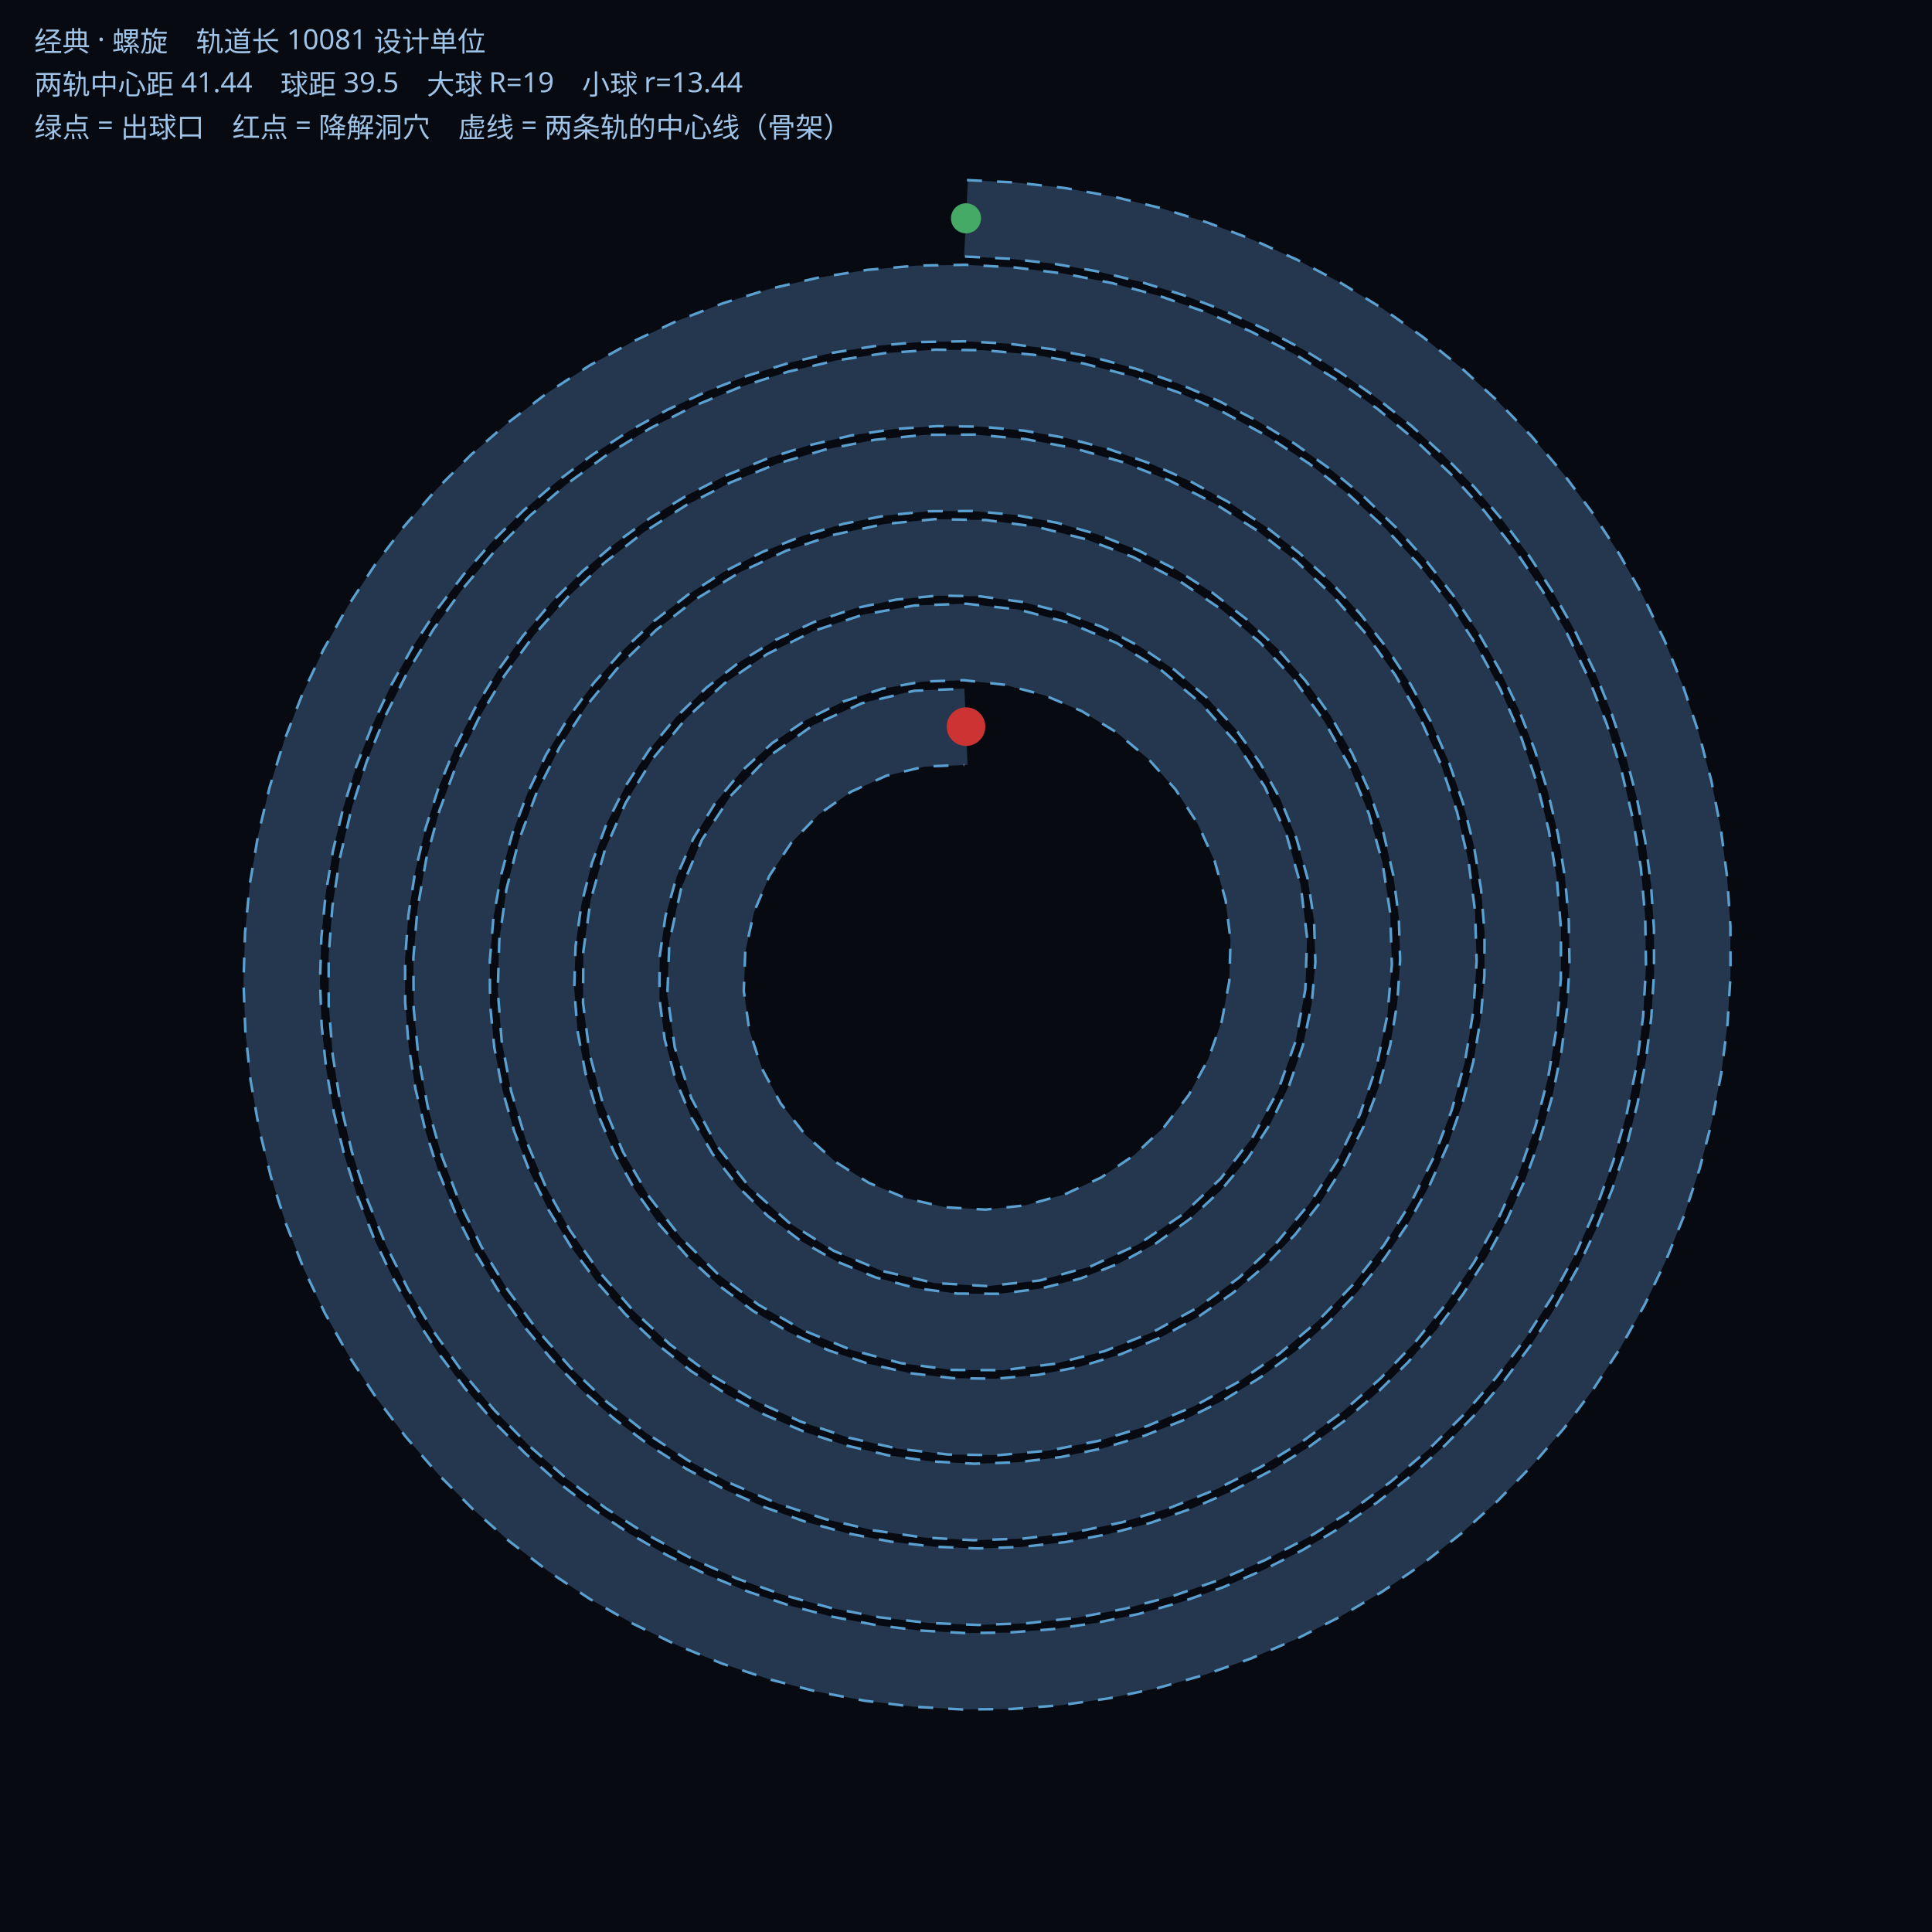
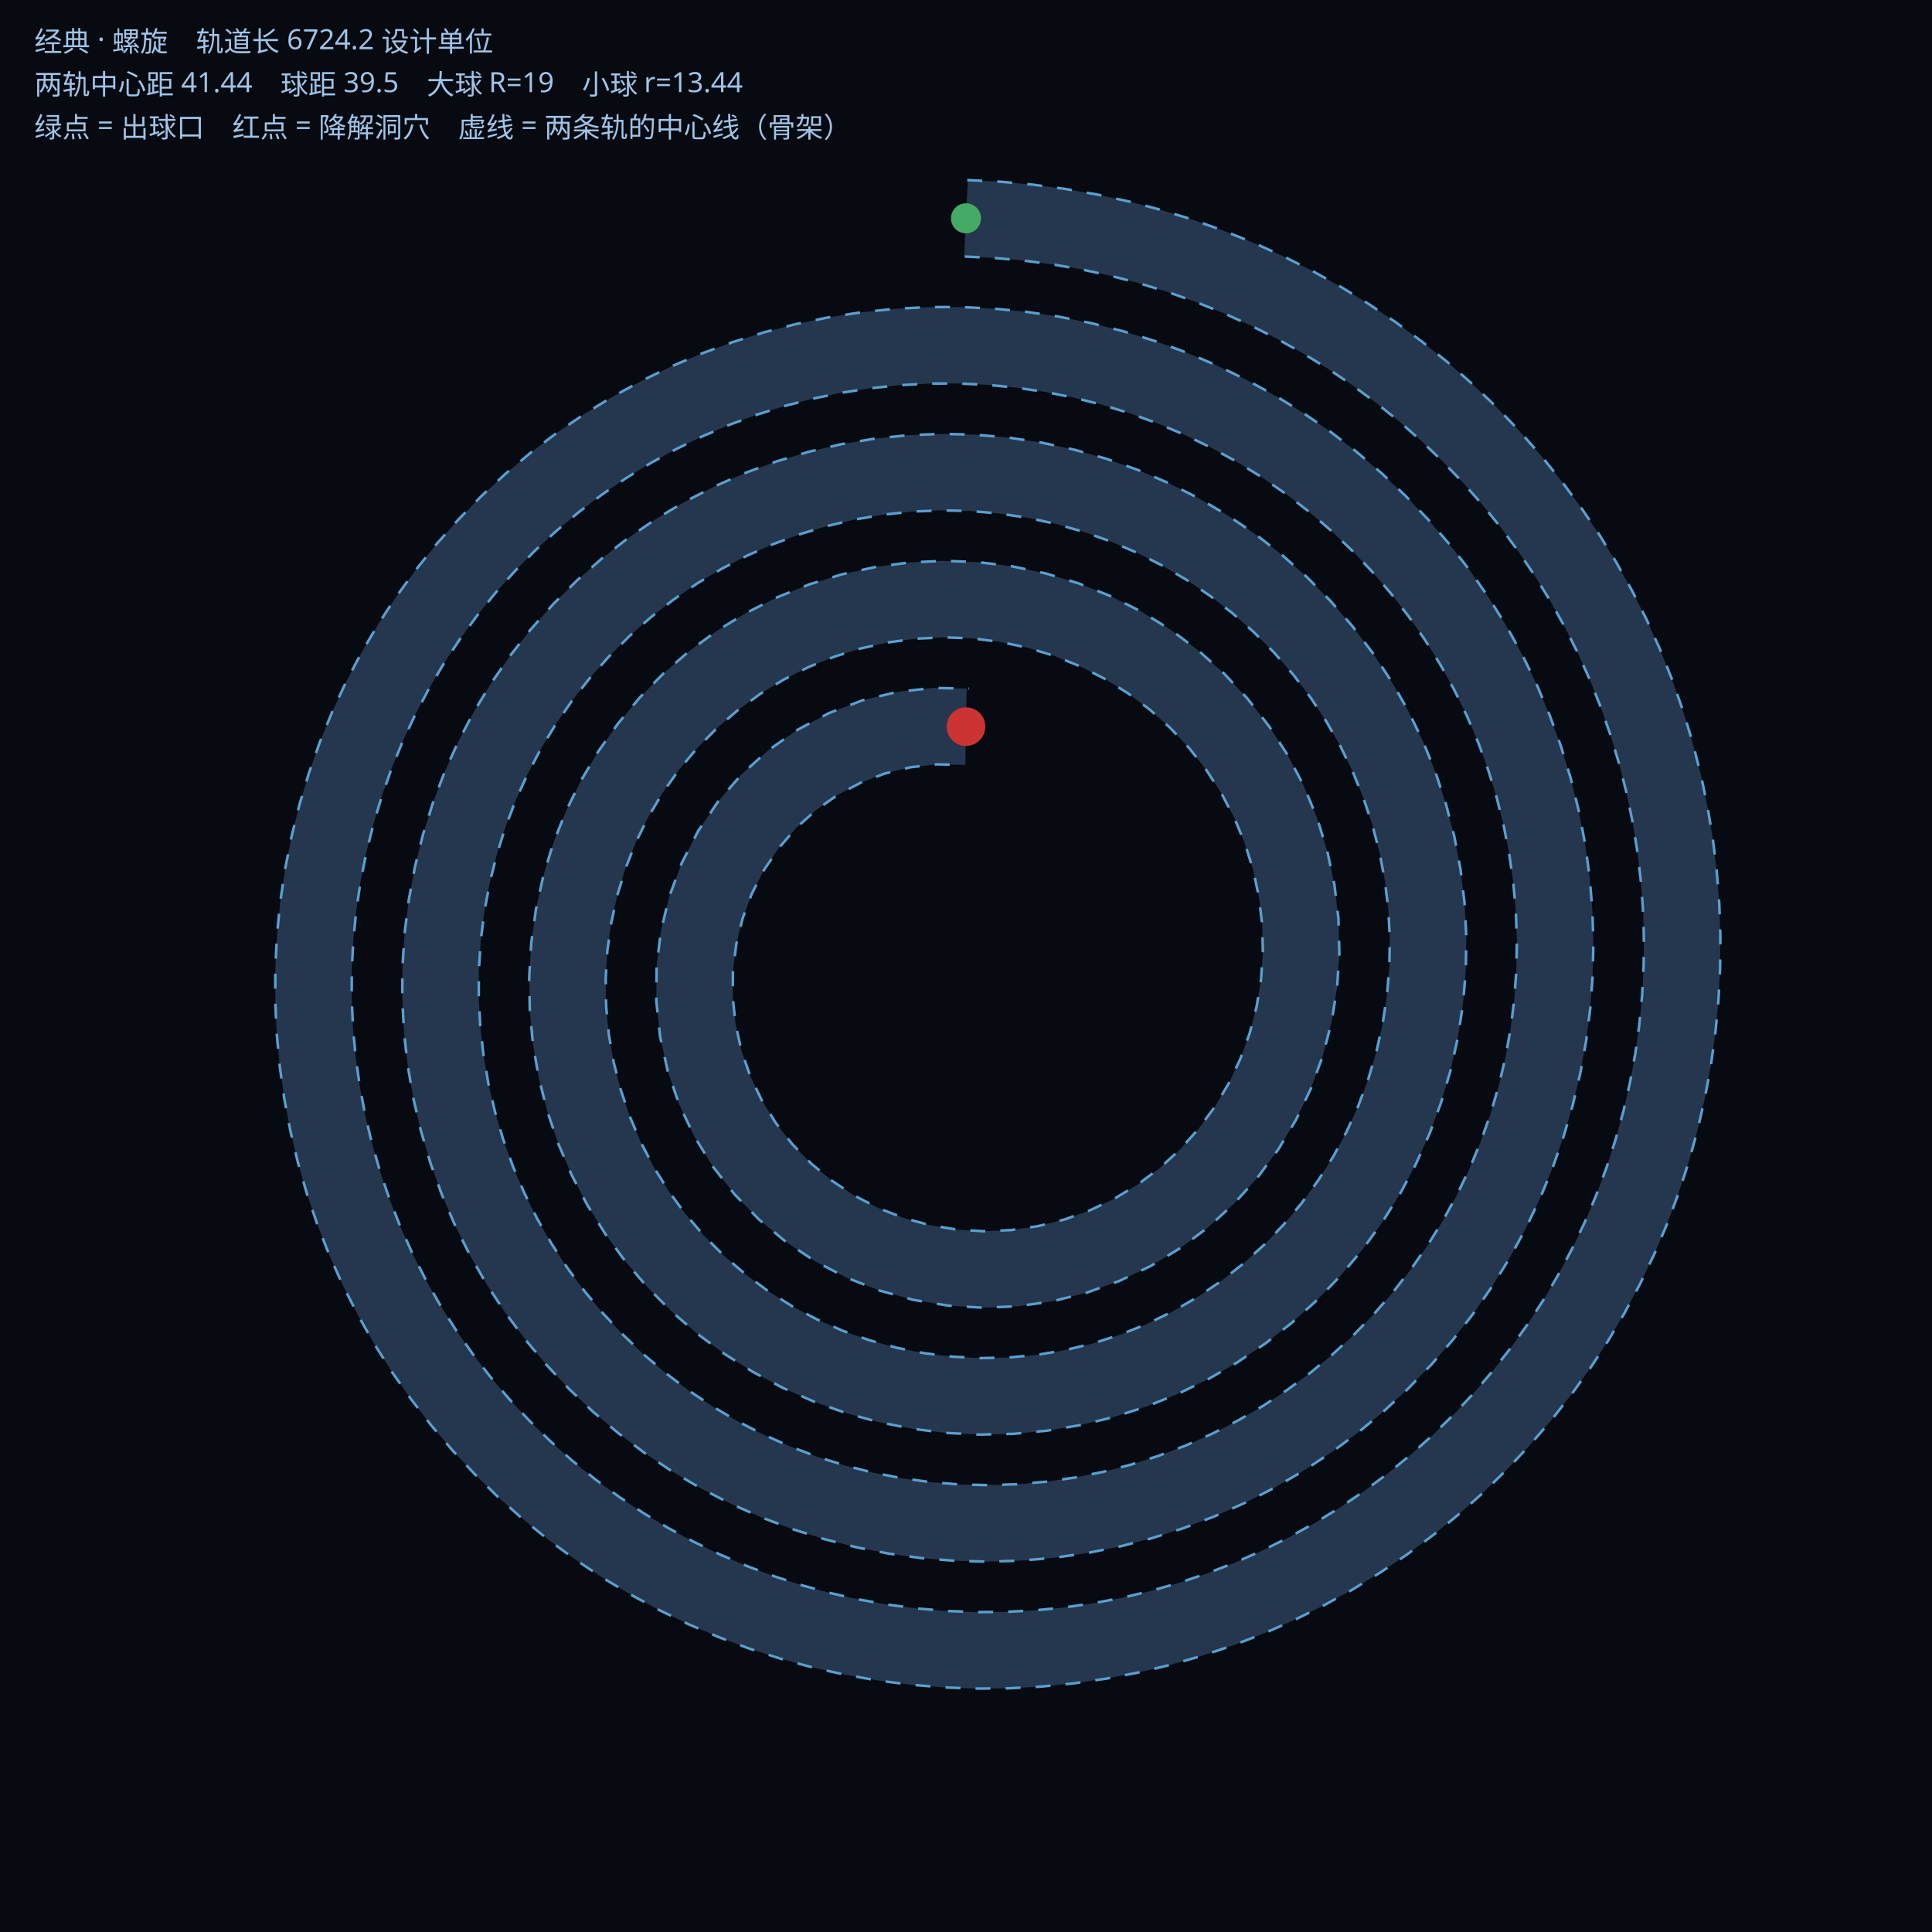
<svg xmlns="http://www.w3.org/2000/svg" width="900" height="900" viewBox="0 0 900 900">
  <rect width="100%" height="100%" fill="#070a10" />
  <style>.bed{fill:none;stroke:#24374e;stroke-width:35.6}
.rail{fill:none;stroke:#5aa0d0;stroke-width:1.2;stroke-dasharray:7 7}
.txt{fill:#9fc4e8;font:13px system-ui}</style>
-   <polyline class="bed" points="450,101.7 471.7,102.77 493.29,105.19 514.68,108.96 535.8,114.06 556.56,120.47 576.88,128.17 596.67,137.13 615.86,147.31 634.37,158.69 652.12,171.2 669.06,184.81 685.1,199.47 700.18,215.1 714.24,231.67 727.22,249.09 739.07,267.29 749.74,286.22 759.19,305.78 767.37,325.91 774.25,346.51 779.8,367.52 784,388.83 786.83,410.37 788.28,432.05 788.33,453.77 786.99,475.45 784.26,497.01 780.15,518.34 774.67,539.36 767.84,559.98 759.7,580.12 750.27,599.7 739.6,618.62 727.72,636.81 714.69,654.19 700.56,670.69 685.38,686.23 669.22,700.75 652.15,714.19 634.24,726.48 615.56,737.58 596.2,747.44 576.24,756 555.75,763.23 534.83,769.1 513.58,773.59 492.07,776.66 470.41,778.32 448.69,778.53 427,777.3 405.44,774.65 384.1,770.58 363.08,765.1 342.47,758.23 322.36,750 302.84,740.46 284.01,729.64 265.94,717.57 248.72,704.34 232.41,689.98 217.12,674.55 202.89,658.13 189.8,640.8 177.89,622.63 167.25,603.68 157.91,584.07 149.91,563.88 143.3,543.18 138.11,522.09 134.35,500.69 132.07,479.09 131.26,457.38 131.92,435.66 134.06,414.05 137.68,392.62 142.75,371.5 149.26,350.77 157.18,330.54 166.45,310.9 177.07,291.95 188.96,273.77 202.08,256.45 216.36,240.08 231.74,224.73 248.15,210.5 265.5,197.43 283.72,185.59 302.72,175.06 322.4,165.86 342.68,158.07 363.45,151.7 384.61,146.82 406.07,143.41 427.71,141.53 449.43,141.17 471.12,142.34 492.68,145.02 513.99,149.23 534.96,154.93 555.46,162.1 575.41,170.69 594.7,180.69 613.23,192.03 630.91,204.66 647.64,218.51 663.34,233.53 677.93,249.62 691.32,266.73 703.46,284.74 714.28,303.58 723.71,323.15 731.72,343.34 738.23,364.07 743.25,385.2 746.71,406.65 748.62,428.29 748.96,450.01 747.7,471.7 744.88,493.24 740.5,514.52 734.57,535.41 727.14,555.83 718.24,575.64 707.89,594.74 696.18,613.04 683.16,630.43 668.88,646.8 653.44,662.08 636.92,676.19 619.39,689.02 600.96,700.52 581.73,710.62 561.81,719.27 541.29,726.4 520.29,731.99 498.94,735.99 477.35,738.39 455.64,739.15 433.94,738.28 412.36,735.79 391.02,731.68 370.06,725.97 349.6,718.69 329.74,709.88 310.61,699.6 292.31,687.89 274.96,674.82 258.65,660.47 243.49,644.91 229.56,628.24 216.95,610.55 205.73,591.95 195.98,572.54 187.74,552.44 181.09,531.76 176.04,510.63 172.65,489.18 170.94,467.52 170.91,445.8 172.57,424.14 175.91,402.67 180.92,381.54 187.57,360.86 195.81,340.76 205.61,321.37 216.9,302.81 229.62,285.2 243.69,268.65 259.02,253.26 275.52,239.13 293.09,226.36 311.62,215.03 331,205.2 351.09,196.96 371.79,190.34 392.94,185.4 414.42,182.18 436.09,180.69 457.81,180.95 479.44,182.96 500.84,186.71 521.86,192.19 542.37,199.35 562.22,208.15 581.3,218.54 599.47,230.45 616.59,243.82 632.57,258.53 647.29,274.51 660.64,291.64 672.54,309.82 682.89,328.91 691.63,348.8 698.7,369.34 704.03,390.4 707.59,411.83 709.36,433.48 709.3,455.2 707.43,476.84 703.76,498.25 698.29,519.27 691.07,539.76 682.15,559.57 671.59,578.54 659.46,596.56 645.84,613.48 630.83,629.19 614.54,643.55 597.07,656.47 578.57,667.85 559.16,677.59 538.98,685.64 518.18,691.91 496.92,696.37 475.36,698.96 453.65,699.68 431.96,698.5 410.45,695.44 389.3,690.51 368.65,683.76 348.68,675.22 329.54,664.95 311.38,653.04 294.34,639.57 278.55,624.64 264.15,608.38 251.26,590.9 239.98,572.34 230.39,552.85 222.6,532.57 216.65,511.68 212.61,490.34 210.5,468.72 210.36,447 212.18,425.36 215.96,403.97 221.67,383.01 229.27,362.66 238.7,343.1 249.89,324.48 262.74,306.97 277.14,290.71 292.98,275.85 310.14,262.52 328.45,250.85 347.77,240.92 367.93,232.84 388.76,226.69 410.08,222.51 431.69,220.35 453.41,220.24 475.05,222.18 496.4,226.16 517.28,232.16 537.49,240.11 556.85,249.96 575.18,261.61 592.3,274.97 608.07,289.91 622.32,306.3 634.91,323.99 645.73,342.83 654.67,362.62 661.63,383.2 666.55,404.35 669.38,425.89 670.06,447.6 668.6,469.27 665.02,490.69 659.32,511.65 651.56,531.93 641.83,551.35 630.19,569.69 616.78,586.77 601.72,602.42 585.15,616.46 567.25,628.77 548.19,639.18 528.17,647.61 507.4,653.93 486.08,658.11 464.45,660.07 442.74,659.79 421.16,657.27 399.97,652.53 379.38,645.61 359.64,636.57 340.94,625.52 323.5,612.57 307.53,597.85 293.21,581.53 280.69,563.78 270.14,544.8 261.66,524.8 255.39,504.01 251.38,482.66 249.69,461.01 250.36,439.31 253.37,417.8 258.71,396.75 266.32,376.41 276.11,357.02 287.98,338.83 301.78,322.07 317.36,306.93 334.52,293.62 353.06,282.31 372.75,273.15 393.34,266.26 414.58,261.73 436.2,259.65 457.91,260.03 479.44,262.88 500.5,268.18 520.81,275.87 540.09,285.85 558.09,298 574.56,312.16 589.26,328.14 601.98,345.74 612.55,364.71 620.8,384.8 626.61,405.72 629.89,427.19 630.57,448.89 628.64,470.52 624.12,491.76 617.05,512.3 607.54,531.82 595.72,550.03 581.76,566.66 565.85,581.44 548.23,594.13 529.17,604.54 508.96,612.48 487.92,617.83 466.36,620.48 444.65,620.39 423.13,617.52 402.14,611.93 382.05,603.7 363.19,592.94 345.89,579.83 330.44,564.57 317.12,547.42 306.17,528.67 297.8,508.64 292.16,487.67 289.39,466.14 289.52,444.43 292.58,422.93 298.54,402.05 307.29,382.18 318.67,363.7 332.51,346.96 348.53,332.31 366.43,320.03 385.88,310.39 406.5,303.59 427.87,299.78 449.57,299.06 471.15,301.46 492.15,306.95 512.13,315.44 530.65,326.76 547.31,340.68 561.72,356.91 573.56,375.11 582.53,394.88 588.41,415.77 591.05,437.32 590.37,459.02 586.35,480.35 579.07,500.8 568.68,519.86 555.43,537.05 539.63,551.92 521.65,564.08 501.95,573.19 481.03,579 459.45,581.3 437.78,580.03 416.63,575.18 396.58,566.87 378.22,555.3 362.1,540.77 348.7,523.7 338.45,504.57 331.7,483.95 328.67,462.46 329.51,440.78 334.22,419.6 342.67,399.61 354.64,381.51 369.73,365.93 387.46,353.42 407.22,344.47 428.32,339.44 450,338.54" />
-   <polyline class="rail" points="450.46,83.89 473.13,85.01 495.83,87.56 518.32,91.52 540.52,96.88 562.35,103.62 583.71,111.71 604.52,121.14 624.7,131.85 644.17,143.81 662.84,156.97 680.65,171.29 697.52,186.7 713.39,203.15 728.18,220.57 741.83,238.9 754.3,258.05 765.53,277.96 775.47,298.55 784.08,319.73 791.32,341.41 797.16,363.51 801.59,385.94 804.56,408.62 806.09,431.43 806.14,454.3 804.73,477.12 801.86,499.81 797.53,522.27 791.75,544.41 784.57,566.12 775.99,587.33 766.06,607.94 754.82,627.87 742.31,647.03 728.59,665.34 713.71,682.72 697.72,699.09 680.69,714.39 662.71,728.54 643.84,741.49 624.16,753.19 603.76,763.58 582.72,772.6 561.13,780.22 539.08,786.4 516.68,791.13 494.01,794.38 471.18,796.12 448.28,796.34 425.41,795.05 402.68,792.25 380.18,787.96 358.01,782.18 336.28,774.93 315.07,766.26 294.49,756.2 274.62,744.78 255.56,732.06 237.39,718.09 220.19,702.94 204.05,686.67 189.04,669.34 175.23,651.05 162.66,631.88 151.44,611.89 141.58,591.19 133.13,569.87 126.16,548.02 120.68,525.76 116.71,503.17 114.29,480.36 113.44,457.44 114.14,434.51 116.4,411.68 120.23,389.06 125.58,366.75 132.46,344.86 140.82,323.49 150.62,302.74 161.84,282.71 174.4,263.51 188.26,245.21 203.35,227.91 219.6,211.69 236.94,196.65 255.28,182.83 274.54,170.32 294.62,159.19 315.43,149.47 336.87,141.23 358.83,134.5 381.21,129.33 403.9,125.73 426.79,123.74 449.76,123.35 472.71,124.59 495.51,127.43 518.06,131.88 540.24,137.91 561.93,145.5 583.04,154.59 603.45,165.17 623.07,177.17 641.77,190.54 659.49,205.2 676.1,221.1 691.55,238.14 705.73,256.25 718.59,275.32 730.04,295.27 740.03,316 748.51,337.38 755.41,359.33 760.72,381.73 764.39,404.44 766.41,427.37 766.77,450.39 765.44,473.37 762.45,496.19 757.81,518.74 751.53,540.9 743.65,562.53 734.21,583.54 723.24,603.79 710.82,623.19 697.01,641.63 681.88,658.99 665.5,675.2 647.97,690.16 629.38,703.77 609.83,715.97 589.43,726.69 568.28,735.87 546.51,743.44 524.23,749.36 501.57,753.61 478.65,756.16 455.6,756.97 432.56,756.05 409.64,753.4 386.99,749.04 364.74,742.97 343,735.24 321.91,725.88 301.58,714.96 282.14,702.52 263.7,688.63 246.37,673.39 230.26,656.85 215.46,639.13 202.06,620.33 190.13,600.56 179.76,579.92 171.01,558.55 163.93,536.56 158.57,514.09 154.96,491.27 153.13,468.24 153.1,445.13 154.87,422.09 158.43,399.25 163.76,376.75 170.83,354.74 179.61,333.35 190.04,312.72 202.06,292.96 215.6,274.21 230.58,256.58 246.9,240.19 264.48,225.15 283.2,211.54 302.94,199.47 323.58,189 344.99,180.22 367.04,173.17 389.59,167.91 412.49,164.47 435.59,162.88 458.74,163.16 481.81,165.3 504.62,169.3 527.04,175.14 548.92,182.78 570.1,192.17 590.46,203.26 609.84,215.97 628.12,230.23 645.17,245.93 660.88,262.99 675.14,281.28 687.84,300.68 698.89,321.07 708.23,342.31 715.77,364.25 721.46,386.75 725.27,409.64 727.16,432.77 727.1,455.99 725.1,479.12 721.17,502 715.33,524.47 707.61,546.38 698.08,567.56 686.78,587.86 673.8,607.13 659.23,625.24 643.17,642.04 625.74,657.41 607.05,671.23 587.24,683.42 566.46,693.85 544.86,702.46 522.59,709.17 499.82,713.95 476.72,716.72 453.46,717.49 430.22,716.23 407.18,712.95 384.5,707.67 362.37,700.43 340.96,691.27 320.44,680.26 300.96,667.49 282.68,653.04 265.75,637.03 250.3,619.59 236.47,600.83 224.36,580.91 214.07,559.98 205.7,538.22 199.31,515.79 194.97,492.87 192.7,469.65 192.55,446.31 194.51,423.06 198.58,400.07 204.72,377.55 212.88,355.67 223.02,334.64 235.05,314.61 248.87,295.78 264.37,278.29 281.41,262.3 299.87,247.96 319.58,235.39 340.38,224.71 362.09,216.01 384.52,209.38 407.48,204.88 430.76,202.56 454.16,202.44 477.48,204.53 500.49,208.82 523,215.28 544.79,223.86 565.67,234.48 585.45,247.05 603.92,261.46 620.93,277.58 636.31,295.28 649.91,314.38 661.6,334.71 671.24,356.09 678.77,378.32 684.08,401.17 687.13,424.45 687.87,447.91 686.3,471.34 682.42,494.5 676.26,517.17 667.87,539.12 657.33,560.12 644.74,579.97 630.22,598.47 613.91,615.41 595.97,630.62 576.58,643.94 555.93,655.23 534.24,664.36 511.71,671.22 488.6,675.75 465.15,677.87 441.59,677.57 418.18,674.84 395.18,669.69 372.83,662.18 351.39,652.36 331.08,640.36 312.14,626.29 294.78,610.3 279.21,592.55 265.61,573.25 254.12,552.61 244.91,530.86 238.08,508.24 233.71,485.01 231.88,461.43 232.6,437.79 235.89,414.37 241.71,391.43 250,369.26 260.68,348.13 273.62,328.29 288.68,310 305.67,293.48 324.4,278.96 344.64,266.61 366.15,256.6 388.65,249.07 411.86,244.13 435.49,241.84 459.24,242.26 482.79,245.38 505.83,251.19 528.06,259.6 549.19,270.53 568.9,283.84 586.95,299.35 603.06,316.87 617.01,336.17 628.6,356.98 637.65,379.02 644.03,401.99 647.63,425.56 648.38,449.4 646.26,473.17 641.29,496.52 633.52,519.11 623.05,540.58 610.04,560.63 594.66,578.94 577.14,595.22 557.73,609.21 536.72,620.68 514.43,629.44 491.21,635.34 467.42,638.27 443.44,638.16 419.66,635 396.46,628.82 374.25,619.71 353.38,607.81 334.22,593.3 317.12,576.4 302.36,557.4 290.22,536.62 280.94,514.4 274.69,491.13 271.6,467.23 271.75,443.11 275.16,419.23 281.78,396.01 291.51,373.9 304.19,353.33 319.59,334.69 337.45,318.36 357.41,304.67 379.11,293.91 402.13,286.31 426.01,282.06 450.26,281.25 474.39,283.94 497.9,290.09 520.27,299.6 541.04,312.28 559.72,327.89 575.89,346.11 589.18,366.55 599.26,388.76 605.88,412.26 608.85,436.51 608.08,460.95 603.55,484.99 595.34,508.06 583.61,529.58 568.64,549.01 550.76,565.83 530.41,579.59 508.09,589.92 484.38,596.5 459.88,599.11 435.27,597.67 411.21,592.15 388.39,582.69 367.48,569.51 349.08,552.94 333.78,533.45 322.07,511.58 314.34,487.98 310.88,463.37 311.84,438.5 317.25,414.17 326.97,391.2 340.74,370.36 358.14,352.39 378.6,337.96 401.45,327.61 425.87,321.79 450.86,320.75" />
-   <polyline class="rail" points="449.54,119.51 470.27,120.53 490.75,122.83 511.05,126.4 531.08,131.24 550.77,137.32 570.04,144.62 588.81,153.12 607.01,162.78 624.57,173.57 641.4,185.44 657.46,198.34 672.67,212.23 686.97,227.06 700.3,242.76 712.6,259.28 723.84,276.54 733.95,294.47 742.9,313.02 750.66,332.09 757.18,351.62 762.44,371.52 766.42,391.71 769.1,412.12 770.47,432.66 770.52,453.24 769.25,473.78 766.67,494.2 762.77,514.4 757.58,534.31 751.11,553.84 743.4,572.92 734.48,591.45 724.37,609.37 713.13,626.59 700.79,643.05 687.41,658.67 673.04,673.38 657.75,687.12 641.59,699.84 624.64,711.47 606.97,721.98 588.65,731.3 569.76,739.4 550.37,746.24 530.59,751.8 510.48,756.04 490.13,758.95 469.65,760.52 449.1,760.72 428.59,759.56 408.2,757.05 388.02,753.2 368.14,748.02 348.66,741.52 329.65,733.74 311.2,724.73 293.4,714.5 276.32,703.09 260.04,690.58 244.64,677.01 230.18,662.44 216.74,646.92 204.37,630.54 193.12,613.38 183.07,595.48 174.25,576.96 166.69,557.88 160.45,538.34 155.55,518.42 152,498.21 149.84,477.81 149.07,457.32 149.7,436.82 151.72,416.41 155.14,396.19 159.92,376.25 166.07,356.69 173.54,337.6 182.29,319.06 192.31,301.18 203.53,284.03 215.9,267.69 229.38,252.25 243.88,237.78 259.36,224.35 275.72,212.02 292.9,200.87 310.81,190.93 329.37,182.26 348.49,174.92 368.06,168.91 388.02,164.31 408.24,161.1 428.63,159.33 449.1,158.98 469.54,160.08 489.85,162.62 509.93,166.58 529.68,171.94 548.99,178.7 567.78,186.8 585.95,196.21 603.4,206.88 620.04,218.78 635.8,231.82 650.57,245.96 664.31,261.11 676.91,277.2 688.34,294.16 698.52,311.89 707.39,330.3 714.93,349.3 721.05,368.8 725.77,388.68 729.03,408.86 730.82,429.21 731.14,449.64 729.96,470.03 727.31,490.28 723.2,510.29 717.62,529.93 710.64,549.12 702.26,567.74 692.54,585.7 681.54,602.89 669.3,619.23 655.89,634.61 641.39,648.96 625.87,662.21 609.4,674.26 592.1,685.06 574.04,694.55 555.33,702.67 536.06,709.37 516.36,714.61 496.32,718.37 476.05,720.62 455.68,721.33 435.31,720.52 415.07,718.18 395.06,714.33 375.39,708.97 356.2,702.14 337.58,693.88 319.64,684.23 302.48,673.26 286.21,661.01 270.92,647.56 256.71,632.97 243.66,617.35 231.84,600.77 221.33,583.34 212.19,565.16 204.48,546.33 198.24,526.96 193.52,507.17 190.35,487.08 188.74,466.8 188.71,446.47 190.27,426.19 193.4,406.1 198.09,386.32 204.3,366.97 212.02,348.16 221.19,330.03 231.75,312.67 243.64,296.19 256.8,280.71 271.13,266.32 286.56,253.12 302.99,241.18 320.31,230.58 338.42,221.4 357.2,213.7 376.53,207.52 396.29,202.9 416.36,199.89 436.6,198.5 456.88,198.74 477.08,200.62 497.05,204.12 516.67,209.24 535.81,215.92 554.35,224.13 572.15,233.83 589.09,244.94 605.07,257.41 619.97,271.13 633.7,286.03 646.15,302 657.24,318.95 666.89,336.75 675.04,355.29 681.62,374.43 686.59,394.05 689.9,414.01 691.55,434.18 691.5,454.41 689.76,474.56 686.34,494.5 681.25,514.07 674.53,533.14 666.23,551.57 656.4,569.23 645.12,585.99 632.44,601.73 618.49,616.34 603.34,629.7 587.1,641.71 569.9,652.29 551.85,661.34 533.1,668.82 513.78,674.64 494.03,678.79 474,681.19 453.84,681.86 433.7,680.77 413.73,677.93 394.09,673.35 374.94,667.08 356.4,659.16 338.65,649.63 321.79,638.59 305.99,626.09 291.36,612.25 278.01,597.18 266.06,580.97 255.6,563.77 246.72,545.71 239.5,526.93 233.99,507.58 230.24,487.82 228.29,467.8 228.16,447.69 229.85,427.66 233.35,407.87 238.63,388.48 245.66,369.66 254.38,351.56 264.73,334.34 276.6,318.15 289.92,303.13 304.56,289.4 320.4,277.09 337.32,266.3 355.16,257.13 373.78,249.67 393.01,243.99 412.68,240.13 432.62,238.15 452.66,238.04 472.61,239.83 492.3,243.5 511.55,249.03 530.18,256.36 548.02,265.43 564.91,276.17 580.68,288.47 595.2,302.23 608.32,317.32 619.91,333.61 629.87,350.94 638.09,369.15 644.49,388.08 649.02,407.53 651.62,427.33 652.24,447.28 650.91,467.2 647.61,486.87 642.38,506.12 635.26,524.75 626.32,542.57 615.64,559.4 603.34,575.08 589.52,589.43 574.33,602.31 557.92,613.59 540.45,623.13 522.11,630.85 503.08,636.65 483.56,640.47 463.76,642.27 443.89,642.01 424.15,639.71 404.76,635.36 385.94,629.04 367.88,620.78 350.8,610.68 334.87,598.85 320.28,585.4 307.2,570.5 295.78,554.3 286.15,536.98 278.42,518.74 272.69,499.78 269.04,480.32 267.5,460.59 268.11,440.82 270.86,421.23 275.72,402.07 282.64,383.56 291.55,365.92 302.34,349.38 314.89,334.14 329.04,320.38 344.63,308.29 361.47,298.02 379.34,289.7 398.03,283.44 417.3,279.34 436.9,277.45 456.58,277.79 476.09,280.38 495.16,285.18 513.55,292.14 531,301.17 547.28,312.16 562.17,324.97 575.46,339.41 586.96,355.31 596.5,372.44 603.95,390.58 609.19,409.46 612.14,428.82 612.76,448.38 611.02,467.87 606.95,487 600.59,505.49 592.03,523.05 581.4,539.43 568.85,554.38 554.55,567.66 538.73,579.06 521.63,588.4 503.5,595.53 484.63,600.32 465.31,602.7 445.87,602.61 426.6,600.05 407.83,595.05 389.86,587.68 373.01,578.07 357.55,566.36 343.76,552.74 331.88,537.44 322.12,520.73 314.66,502.88 309.64,484.21 307.17,465.05 307.29,445.74 310.01,426.64 315.3,408.1 323.06,390.46 333.16,374.07 345.42,359.24 359.61,346.26 375.45,335.4 392.65,326.87 410.87,320.86 429.74,317.5 448.88,316.86 467.9,318.97 486.4,323.82 503.98,331.29 520.27,341.24 534.9,353.47 547.56,367.72 557.93,383.68 565.8,400.99 570.94,419.28 573.25,438.13 572.66,457.08 569.15,475.7 562.8,493.53 553.76,510.13 542.23,525.09 528.49,538.01 512.88,548.57 495.8,556.47 477.69,561.5 459.02,563.49 440.3,562.39 422.05,558.21 404.77,551.04 388.97,541.09 375.11,528.61 363.61,513.95 354.83,497.56 349.05,479.91 346.47,461.56 347.18,443.06 351.19,425.02 358.38,408.03 368.53,392.66 381.32,379.46 396.31,368.88 412.99,361.32 430.77,357.08 449.14,356.34" />
+   <polyline class="bed" points="450,101.7 464.48,102.39 478.91,103.69 493.28,105.59 507.55,108.08 521.71,111.17 535.73,114.85 549.58,119.12 563.24,123.96 576.68,129.37 589.89,135.34 602.83,141.86 615.49,148.92 627.83,156.51 639.85,164.61 651.51,173.22 662.8,182.31 673.69,191.87 684.16,201.88 694.2,212.33 703.79,223.2 712.91,234.46 721.53,246.11 729.66,258.11 737.26,270.45 744.33,283.1 750.85,296.04 756.81,309.25 762.19,322.71 766.99,336.38 771.2,350.25 774.8,364.29 777.8,378.46 780.19,392.76 781.95,407.14 783.09,421.59 783.6,436.07 783.48,450.57 782.73,465.04 781.35,479.46 779.34,493.82 776.72,508.07 773.47,522.19 769.6,536.16 765.13,549.94 760.06,563.52 754.4,576.86 748.15,589.94 741.34,602.73 733.97,615.2 726.05,627.34 717.61,639.12 708.66,650.52 699.21,661.51 689.28,672.06 678.89,682.17 668.07,691.8 656.82,700.94 645.18,709.57 633.16,717.68 620.8,725.24 608.11,732.23 595.12,738.65 581.85,744.49 568.34,749.72 554.6,754.34 540.67,758.33 526.57,761.7 512.34,764.41 498,766.49 483.57,767.92 469.1,768.68 454.61,768.79 440.13,768.25 425.69,767.04 411.32,765.17 397.05,762.66 382.9,759.49 368.92,755.68 355.13,751.23 341.56,746.15 328.23,740.46 315.18,734.16 302.44,727.26 290.02,719.78 277.97,711.74 266.3,703.15 255.04,694.02 244.22,684.38 233.85,674.25 223.97,663.65 214.59,652.6 205.75,641.13 197.44,629.25 189.7,617 182.54,604.4 175.99,591.47 170.04,578.26 164.73,564.77 160.05,551.06 156.04,537.13 152.68,523.04 150,508.79 147.98,494.44 146.66,480.01 146.03,465.53 146.08,451.04 146.83,436.57 148.26,422.15 150.39,407.81 153.19,393.6 156.68,379.53 160.84,365.65 165.66,351.98 171.14,338.56 177.25,325.43 184,312.6 191.35,300.11 199.31,288 207.84,276.29 216.93,265 226.56,254.17 236.71,243.83 247.35,233.99 258.46,224.69 270.01,215.94 281.98,207.76 294.34,200.19 307.05,193.24 320.09,186.92 333.43,181.25 347.03,176.25 360.86,171.93 374.89,168.3 389.09,165.37 403.41,163.16 417.82,161.66 432.29,160.88 446.78,160.82 461.26,161.5 475.68,162.9 490.02,165.03 504.23,167.87 518.28,171.42 532.13,175.69 545.74,180.64 559.09,186.29 572.14,192.6 584.84,199.56 597.18,207.17 609.11,215.39 620.61,224.22 631.63,233.62 642.16,243.58 652.17,254.06 661.62,265.05 670.49,276.51 678.76,288.41 686.4,300.72 693.4,313.41 699.72,326.45 705.36,339.8 710.29,353.42 714.51,367.29 718,381.36 720.74,395.58 722.73,409.94 723.97,424.38 724.44,438.86 724.15,453.35 723.09,467.8 721.27,482.18 718.69,496.44 715.35,510.54 711.27,524.45 706.45,538.11 700.91,551.5 694.66,564.58 687.71,577.3 680.1,589.62 671.82,601.52 662.92,612.96 653.42,623.9 643.33,634.3 632.7,644.15 621.55,653.4 609.91,662.03 597.81,670.01 585.3,677.32 572.4,683.94 559.17,689.83 545.62,694.99 531.82,699.39 517.79,703.03 503.58,705.88 489.24,707.94 474.8,709.2 460.32,709.65 445.83,709.29 431.38,708.13 417.03,706.16 402.8,703.39 388.76,699.82 374.94,695.46 361.38,690.34 348.14,684.45 335.26,677.82 322.77,670.47 310.72,662.42 299.15,653.7 288.09,644.32 277.6,634.34 267.69,623.76 258.41,612.63 249.78,600.99 241.84,588.86 234.62,576.3 228.14,563.34 222.43,550.02 217.5,536.39 213.38,522.5 210.07,508.39 207.61,494.11 205.98,479.71 205.21,465.24 205.29,450.75 206.24,436.29 208.03,421.91 210.69,407.67 214.18,393.6 218.51,379.77 223.67,366.23 229.62,353.02 236.36,340.19 243.87,327.79 252.1,315.87 261.05,304.47 270.68,293.64 280.94,283.41 291.81,273.83 303.25,264.93 315.21,256.75 327.65,249.32 340.53,242.67 353.79,236.84 367.39,231.83 381.27,227.68 395.39,224.4 409.68,222.01 424.09,220.52 438.57,219.94 453.06,220.27 467.5,221.51 481.83,223.67 495.99,226.73 509.93,230.68 523.59,235.51 536.92,241.21 549.85,247.75 562.33,255.11 574.32,263.25 585.75,272.16 596.58,281.78 606.76,292.09 616.25,303.04 625.01,314.59 632.99,326.68 640.15,339.28 646.48,352.32 651.92,365.74 656.47,379.5 660.09,393.53 662.77,407.77 664.49,422.16 665.24,436.63 665.02,451.12 663.82,465.56 661.65,479.89 658.51,494.04 654.42,507.94 649.39,521.53 643.44,534.74 636.59,547.51 628.89,559.78 620.35,571.49 611.02,582.58 600.95,592.99 590.17,602.68 578.75,611.59 566.72,619.68 554.16,626.9 541.12,633.21 527.66,638.59 513.86,642.99 499.77,646.4 485.48,648.79 471.06,650.16 456.57,650.47 442.1,649.74 427.72,647.96 413.5,645.14 399.54,641.29 385.89,636.43 372.63,630.58 359.84,623.76 347.6,616.02 335.96,607.39 325,597.91 314.78,587.64 305.36,576.63 296.79,564.94 289.14,552.64 282.44,539.79 276.74,526.47 272.08,512.75 268.48,498.72 265.98,484.44 264.6,470.02 264.33,455.53 265.2,441.07 267.2,426.72 270.33,412.57 274.55,398.71 279.87,385.23 286.24,372.22 293.64,359.76 302.01,347.93 311.3,336.82 321.47,326.49 332.44,317.03 344.15,308.49 356.52,300.95 369.46,294.44 382.91,289.04 396.75,284.76 410.9,281.66 425.27,279.76 439.74,279.08 454.22,279.62 468.6,281.39 482.77,284.39 496.64,288.59 510.09,293.97 523.03,300.5 535.34,308.13 546.95,316.81 557.74,326.48 567.63,337.06 576.55,348.48 584.4,360.65 591.14,373.48 596.68,386.87 600.99,400.7 604.02,414.87 605.73,429.25 606.12,443.74 605.15,458.19 602.84,472.49 599.2,486.52 594.25,500.13 588.03,513.22 580.59,525.65 571.98,537.31 562.3,548.08 551.61,557.86 540.01,566.54 527.62,574.05 514.54,580.28 500.91,585.18 486.86,588.69 472.52,590.77 458.04,591.37 443.58,590.48 429.29,588.11 415.32,584.27 401.83,578.99 388.98,572.32 376.9,564.32 365.74,555.08 355.65,544.69 346.74,533.27 339.13,520.94 332.93,507.85 328.22,494.15 325.08,480.01 323.54,465.61 323.66,451.12 325.44,436.75 328.88,422.68 333.93,409.1 340.55,396.22 348.65,384.21 358.13,373.26 368.87,363.54 380.72,355.21 393.51,348.41 407.05,343.26 421.12,339.85 435.52,338.27 450,338.54" />
+   <polyline class="rail" points="450.58,83.89 465.7,84.62 480.87,85.98 495.98,87.98 510.99,90.6 525.87,93.85 540.61,97.72 555.18,102.2 569.54,107.29 583.68,112.98 597.57,119.26 611.18,126.12 624.49,133.55 637.48,141.53 650.12,150.05 662.39,159.11 674.26,168.67 685.72,178.73 696.75,189.27 707.31,200.26 717.4,211.7 726.99,223.55 736.07,235.81 744.62,248.44 752.62,261.43 760.06,274.75 766.93,288.37 773.2,302.28 778.87,316.44 783.93,330.84 788.36,345.44 792.15,360.22 795.31,375.16 797.82,390.21 799.68,405.36 800.88,420.58 801.42,435.83 801.29,451.1 800.5,466.35 799.04,481.54 796.93,496.67 794.16,511.68 790.74,526.57 786.67,541.28 781.95,555.81 776.61,570.12 770.64,584.18 764.06,597.97 756.88,611.45 749.11,624.6 740.76,637.4 731.86,649.82 722.42,661.84 712.45,673.42 701.98,684.55 691.03,695.21 679.61,705.37 667.75,715.01 655.47,724.12 642.79,732.67 629.75,740.64 616.36,748.02 602.65,754.8 588.65,760.96 574.39,766.48 559.9,771.35 545.19,775.56 530.31,779.12 515.29,781.99 500.15,784.18 484.92,785.68 469.64,786.49 454.34,786.61 439.05,786.03 423.8,784.76 408.62,782.79 393.55,780.13 378.61,776.78 363.84,772.76 349.27,768.06 334.93,762.69 320.85,756.68 307.07,750.02 293.6,742.73 280.48,734.83 267.74,726.32 255.4,717.24 243.5,707.6 232.06,697.41 221.11,686.7 210.66,675.49 200.74,663.81 191.39,651.68 182.6,639.12 174.42,626.16 166.85,612.83 159.91,599.16 153.62,585.18 148.01,570.91 143.06,556.4 138.81,541.67 135.25,526.75 132.41,511.68 130.29,496.49 128.89,481.22 128.21,465.89 128.27,450.55 129.06,435.23 130.58,419.96 132.83,404.78 135.8,389.73 139.49,374.83 143.9,360.13 149.01,345.65 154.81,331.44 161.28,317.52 168.43,303.93 176.22,290.7 184.65,277.86 193.7,265.45 203.33,253.49 213.54,242.01 224.3,231.05 235.58,220.61 247.36,210.75 259.61,201.47 272.3,192.81 285.4,184.78 298.89,177.4 312.72,170.7 326.87,164.68 341.3,159.38 355.97,154.8 370.86,150.94 385.92,147.84 401.12,145.49 416.42,143.9 431.78,143.07 447.17,143.01 462.53,143.73 477.85,145.22 493.07,147.47 508.16,150.49 523.08,154.27 537.8,158.79 552.26,164.06 566.44,170.05 580.3,176.76 593.81,184.16 606.92,192.25 619.6,200.99 631.81,210.37 643.54,220.37 654.73,230.95 665.37,242.1 675.42,253.78 684.86,265.96 693.65,278.62 701.78,291.72 709.22,305.22 715.95,319.09 721.95,333.3 727.2,347.8 731.69,362.55 735.4,377.52 738.32,392.67 740.44,407.95 741.75,423.33 742.26,438.75 741.95,454.18 740.82,469.57 738.88,484.89 736.13,500.08 732.57,515.1 728.22,529.92 723.09,544.48 717.18,558.75 710.52,572.69 703.12,586.25 695,599.39 686.18,612.08 676.68,624.28 666.54,635.94 655.79,647.05 644.45,657.55 632.55,667.42 620.12,676.63 607.22,685.15 593.86,692.95 580.1,700.01 565.96,706.3 551.5,711.81 536.76,716.51 521.78,720.39 506.6,723.44 491.28,725.64 475.85,726.98 460.38,727.47 444.9,727.09 429.46,725.85 414.11,723.74 398.9,720.77 383.89,716.96 369.11,712.3 354.61,706.81 340.45,700.52 326.66,693.42 313.3,685.56 300.4,676.95 288.02,667.61 276.19,657.58 264.95,646.89 254.34,635.56 244.4,623.64 235.16,611.17 226.66,598.19 218.93,584.73 211.98,570.84 205.86,556.57 200.57,541.96 196.16,527.07 192.62,511.94 189.97,496.63 188.23,481.19 187.4,465.67 187.49,450.12 188.5,434.6 190.43,419.17 193.28,403.88 197.03,388.79 201.68,373.94 207.21,359.4 213.61,345.21 220.85,331.43 228.91,318.11 237.76,305.3 247.38,293.05 257.72,281.41 268.76,270.41 280.44,260.11 292.74,250.54 305.61,241.74 318.99,233.75 332.85,226.6 347.12,220.31 361.76,214.93 376.7,210.46 391.9,206.93 407.29,204.36 422.82,202.75 438.42,202.12 454.03,202.48 469.59,203.82 485.03,206.14 500.3,209.44 515.34,213.7 530.07,218.92 544.44,225.06 558.39,232.12 571.87,240.05 584.8,248.85 597.15,258.46 608.84,268.86 619.84,279.99 630.09,291.82 639.55,304.29 648.17,317.37 655.92,330.98 662.76,345.08 668.65,359.6 673.56,374.48 677.48,389.66 680.38,405.07 682.24,420.64 683.06,436.31 682.82,452 681.52,467.64 679.17,483.16 675.77,498.48 671.33,513.55 665.87,528.28 659.42,542.61 652,556.46 643.64,569.77 634.38,582.48 624.25,594.51 613.32,605.82 601.62,616.34 589.2,626.02 576.14,634.8 562.49,642.65 548.31,649.51 533.68,655.36 518.66,660.15 503.34,663.86 487.79,666.46 472.09,667.94 456.32,668.29 440.56,667.49 424.89,665.56 409.4,662.48 394.18,658.29 379.29,652.98 364.84,646.6 350.89,639.17 337.52,630.72 324.82,621.29 312.85,610.95 301.68,599.73 291.39,587.7 282.03,574.92 273.66,561.47 266.34,547.42 260.1,532.85 255,517.83 251.07,502.47 248.33,486.84 246.81,471.04 246.52,455.16 247.47,439.31 249.67,423.57 253.09,408.05 257.73,392.84 263.57,378.04 270.57,363.75 278.69,350.06 287.89,337.06 298.11,324.84 309.29,313.49 321.36,303.07 334.25,293.68 347.87,285.37 362.13,278.21 376.95,272.25 392.21,267.54 407.82,264.12 423.67,262.02 439.65,261.26 455.64,261.86 471.53,263.82 487.2,267.13 502.54,271.78 517.42,277.73 531.74,284.96 545.38,293.41 558.24,303.03 570.2,313.74 581.17,325.48 591.07,338.16 599.79,351.67 607.27,365.92 613.44,380.8 618.23,396.18 621.6,411.95 623.5,427.96 623.93,444.1 622.85,460.21 620.28,476.16 616.21,491.81 610.69,507.01 603.74,521.63 595.42,535.52 585.79,548.56 574.95,560.62 562.98,571.58 549.98,581.31 536.08,589.73 521.4,596.73 506.09,602.23 490.29,606.18 474.17,608.51 457.87,609.18 441.58,608.19 425.47,605.52 409.71,601.18 394.48,595.22 379.94,587.68 366.28,578.63 353.65,568.17 342.21,556.4 332.11,543.44 323.48,529.45 316.43,514.57 311.07,498.99 307.49,482.9 305.75,466.48 305.88,449.96 307.92,433.54 311.84,417.45 317.63,401.91 325.21,387.15 334.5,373.38 345.4,360.8 357.75,349.63 371.4,340.04 386.14,332.19 401.77,326.24 418.04,322.3 434.71,320.47 451.41,320.78" />
+   <polyline class="rail" points="449.42,119.51 463.25,120.17 476.95,121.4 490.58,123.2 504.12,125.57 517.55,128.5 530.85,131.99 543.98,136.03 556.94,140.62 569.69,145.75 582.21,151.41 594.48,157.6 606.48,164.29 618.19,171.49 629.58,179.17 640.63,187.33 651.33,195.94 661.65,205 671.58,214.5 681.1,224.4 690.18,234.7 698.82,245.37 707,256.41 714.69,267.78 721.89,279.47 728.59,291.45 734.77,303.71 740.41,316.23 745.51,328.97 750.06,341.92 754.04,355.06 757.46,368.35 760.3,381.77 762.55,395.31 764.22,408.93 765.3,422.6 765.78,436.31 765.67,450.03 764.96,463.73 763.65,477.38 761.76,490.97 759.27,504.45 756.2,517.82 752.54,531.03 748.31,544.08 743.51,556.92 738.15,569.54 732.25,581.91 725.8,594.01 718.83,605.81 711.35,617.29 703.36,628.43 694.9,639.2 685.96,649.59 676.57,659.57 666.75,669.12 656.52,678.23 645.89,686.87 634.89,695.03 623.53,702.69 611.85,709.83 599.86,716.44 587.58,722.51 575.05,728.02 562.28,732.96 549.3,737.32 536.15,741.1 522.83,744.28 509.39,746.84 495.84,748.8 482.23,750.15 468.56,750.87 454.88,750.98 441.21,750.46 427.58,749.32 414.01,747.56 400.54,745.19 387.2,742.2 374,738.6 360.99,734.4 348.18,729.61 335.61,724.24 323.3,718.29 311.27,711.79 299.57,704.74 288.2,697.15 277.19,689.05 266.58,680.44 256.37,671.36 246.6,661.81 237.28,651.81 228.44,641.4 220.1,630.58 212.27,619.39 204.98,607.84 198.24,595.97 192.06,583.79 186.46,571.34 181.46,558.63 177.05,545.71 173.27,532.6 170.1,519.32 167.58,505.91 165.68,492.39 164.44,478.81 163.84,465.18 163.89,451.53 164.59,437.91 165.94,424.34 167.94,410.85 170.58,397.47 173.87,384.23 177.78,371.17 182.31,358.31 187.46,345.69 193.22,333.33 199.56,321.27 206.48,309.53 213.96,298.14 221.98,287.13 230.53,276.51 239.58,266.34 249.12,256.61 259.12,247.36 269.56,238.62 280.42,230.4 291.66,222.72 303.27,215.61 315.21,209.08 327.46,203.14 339.99,197.81 352.76,193.12 365.75,189.06 378.92,185.65 392.25,182.91 405.69,180.83 419.22,179.42 432.8,178.69 446.4,178.64 459.98,179.27 473.52,180.59 486.96,182.58 500.29,185.24 513.47,188.58 526.46,192.58 539.23,197.23 551.74,202.52 563.97,208.43 575.88,214.96 587.45,222.09 598.63,229.8 609.4,238.07 619.73,246.88 629.59,256.21 638.97,266.03 647.82,276.32 656.13,287.05 663.87,298.19 671.03,309.72 677.57,321.6 683.49,333.81 688.77,346.3 693.39,359.05 697.34,372.03 700.6,385.19 703.16,398.5 705.03,411.92 706.18,425.43 706.62,438.97 706.35,452.52 705.36,466.03 703.66,479.47 701.24,492.8 698.13,505.98 694.31,518.97 689.81,531.74 684.63,544.25 678.79,556.46 672.31,568.34 665.2,579.85 657.47,590.96 649.16,601.64 640.29,611.85 630.88,621.56 620.96,630.75 610.55,639.38 599.69,647.43 588.41,654.88 576.74,661.7 564.71,667.87 552.37,673.36 539.74,678.17 526.87,682.27 513.8,685.66 500.56,688.32 487.19,690.24 473.75,691.41 460.25,691.83 446.76,691.5 433.31,690.42 419.94,688.58 406.7,686 393.63,682.68 380.77,678.63 368.16,673.86 355.84,668.38 343.85,662.21 332.24,655.38 321.03,647.89 310.27,639.78 300,631.07 290.24,621.79 281.04,611.96 272.41,601.62 264.4,590.8 257.03,579.54 250.32,567.87 244.3,555.84 239,543.47 234.42,530.83 230.6,517.93 227.53,504.84 225.24,491.59 223.74,478.24 223.02,464.82 223.1,451.38 223.97,437.98 225.64,424.65 228.1,411.45 231.34,398.42 235.35,385.61 240.12,373.06 245.64,360.83 251.88,348.95 258.82,337.47 266.45,326.44 274.73,315.89 283.63,305.87 293.12,296.41 303.18,287.55 313.75,279.32 324.81,271.76 336.31,264.89 348.21,258.75 360.46,253.36 373.02,248.73 385.84,244.9 398.87,241.88 412.07,239.67 425.37,238.29 438.73,237.76 452.09,238.06 465.41,239.21 478.62,241.19 491.68,244.01 504.53,247.66 517.12,252.11 529.39,257.36 541.3,263.38 552.8,270.16 563.83,277.66 574.35,285.85 584.32,294.71 593.69,304.19 602.42,314.26 610.47,324.88 617.8,336 624.39,347.58 630.2,359.56 635.2,371.89 639.38,384.53 642.7,397.41 645.16,410.48 646.74,423.68 647.43,436.96 647.22,450.25 646.13,463.49 644.14,476.62 641.26,489.59 637.51,502.32 632.9,514.77 627.45,526.87 621.19,538.56 614.13,549.79 606.33,560.5 597.8,570.65 588.58,580.17 578.73,589.02 568.29,597.17 557.31,604.55 545.83,611.15 533.93,616.91 521.64,621.82 509.05,625.83 496.2,628.94 483.17,631.13 470.02,632.37 456.82,632.66 443.64,631.99 430.54,630.37 417.61,627.81 404.89,624.3 392.48,619.88 380.42,614.56 368.8,608.36 357.67,601.33 347.1,593.48 337.14,584.88 327.87,575.56 319.32,565.57 311.55,554.96 304.61,543.81 298.54,532.17 293.38,520.1 289.16,507.67 285.9,494.96 283.64,482.05 282.38,469 282.15,455.9 282.93,442.83 284.74,429.87 287.56,417.09 291.38,404.58 296.17,392.42 301.92,380.69 308.58,369.46 316.12,358.8 324.5,348.79 333.64,339.5 343.52,330.98 354.04,323.31 365.16,316.53 376.79,310.68 388.86,305.83 401.29,301.99 413.98,299.21 426.86,297.51 439.83,296.89 452.8,297.38 465.67,298.97 478.35,301.65 490.74,305.4 502.76,310.21 514.31,316.04 525.31,322.85 535.65,330.59 545.27,339.21 554.09,348.64 562.02,358.81 569.02,369.63 575,381.04 579.93,392.93 583.76,405.22 586.44,417.79 587.96,430.54 588.3,443.38 587.45,456.18 585.4,468.83 582.18,481.23 577.81,493.26 572.32,504.81 565.76,515.77 558.17,526.05 549.64,535.53 540.24,544.14 530.05,551.78 519.16,558.37 507.68,563.84 495.73,568.14 483.42,571.21 470.87,573.02 458.22,573.55 445.59,572.78 433.11,570.71 420.94,567.36 409.19,562.77 398.01,556.96 387.51,550.01 377.83,541.99 369.08,532.99 361.37,523.1 354.79,512.43 349.43,501.13 345.37,489.31 342.66,477.13 341.34,464.74 341.44,452.29 342.97,439.96 345.91,427.9 350.23,416.29 355.89,405.28 362.79,395.04 370.87,385.72 380,377.46 390.05,370.39 400.88,364.63 412.33,360.28 424.21,357.4 436.33,356.06 448.59,356.31" />
  <circle cx="450" cy="101.7" r="7" fill="#4a6" />
  <circle cx="450" cy="338.5" r="9" fill="#c33" />
-   <text class="txt" x="16" y="24">经典 · 螺旋　轨道长 10081 设计单位</text>
+   <text class="txt" x="16" y="24">经典 · 螺旋　轨道长 6724.2 设计单位</text>
  <text class="txt" x="16" y="44">两轨中心距 41.44　球距 39.5　大球 R=19　小球 r=13.44</text>
  <text class="txt" x="16" y="64">绿点 = 出球口　红点 = 降解洞穴　虚线 = 两条轨的中心线（骨架）</text>
</svg>
